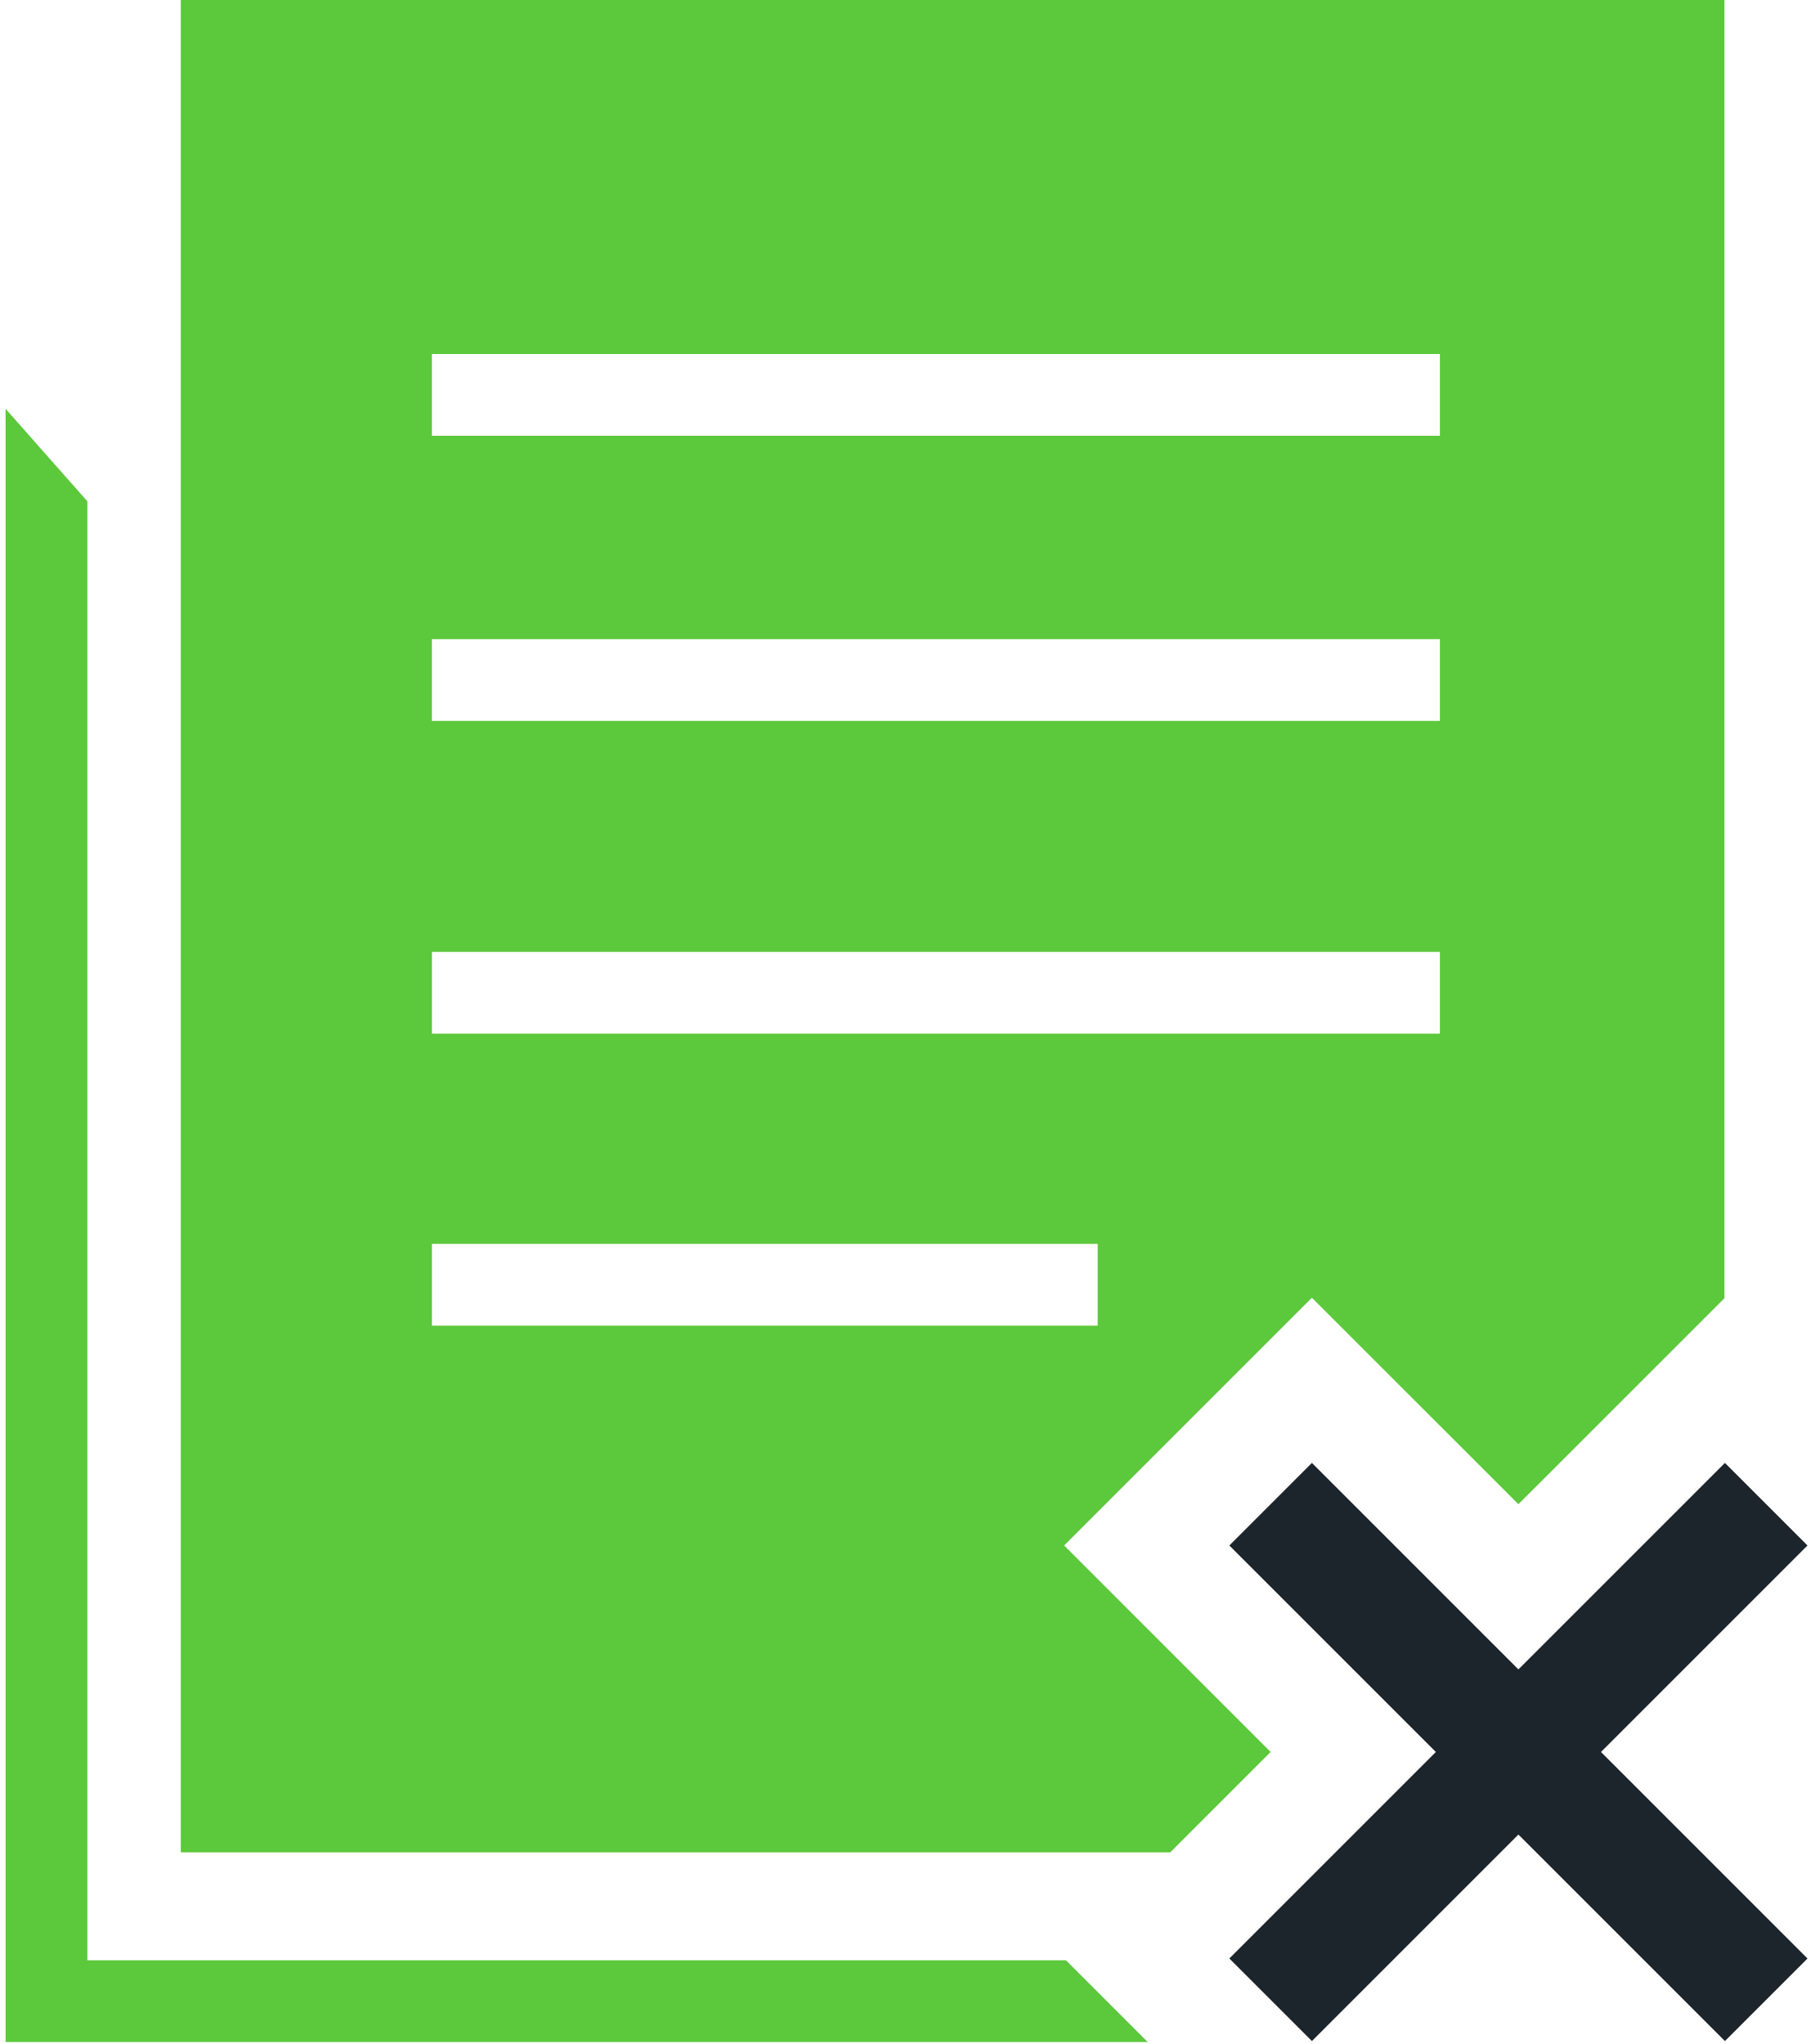
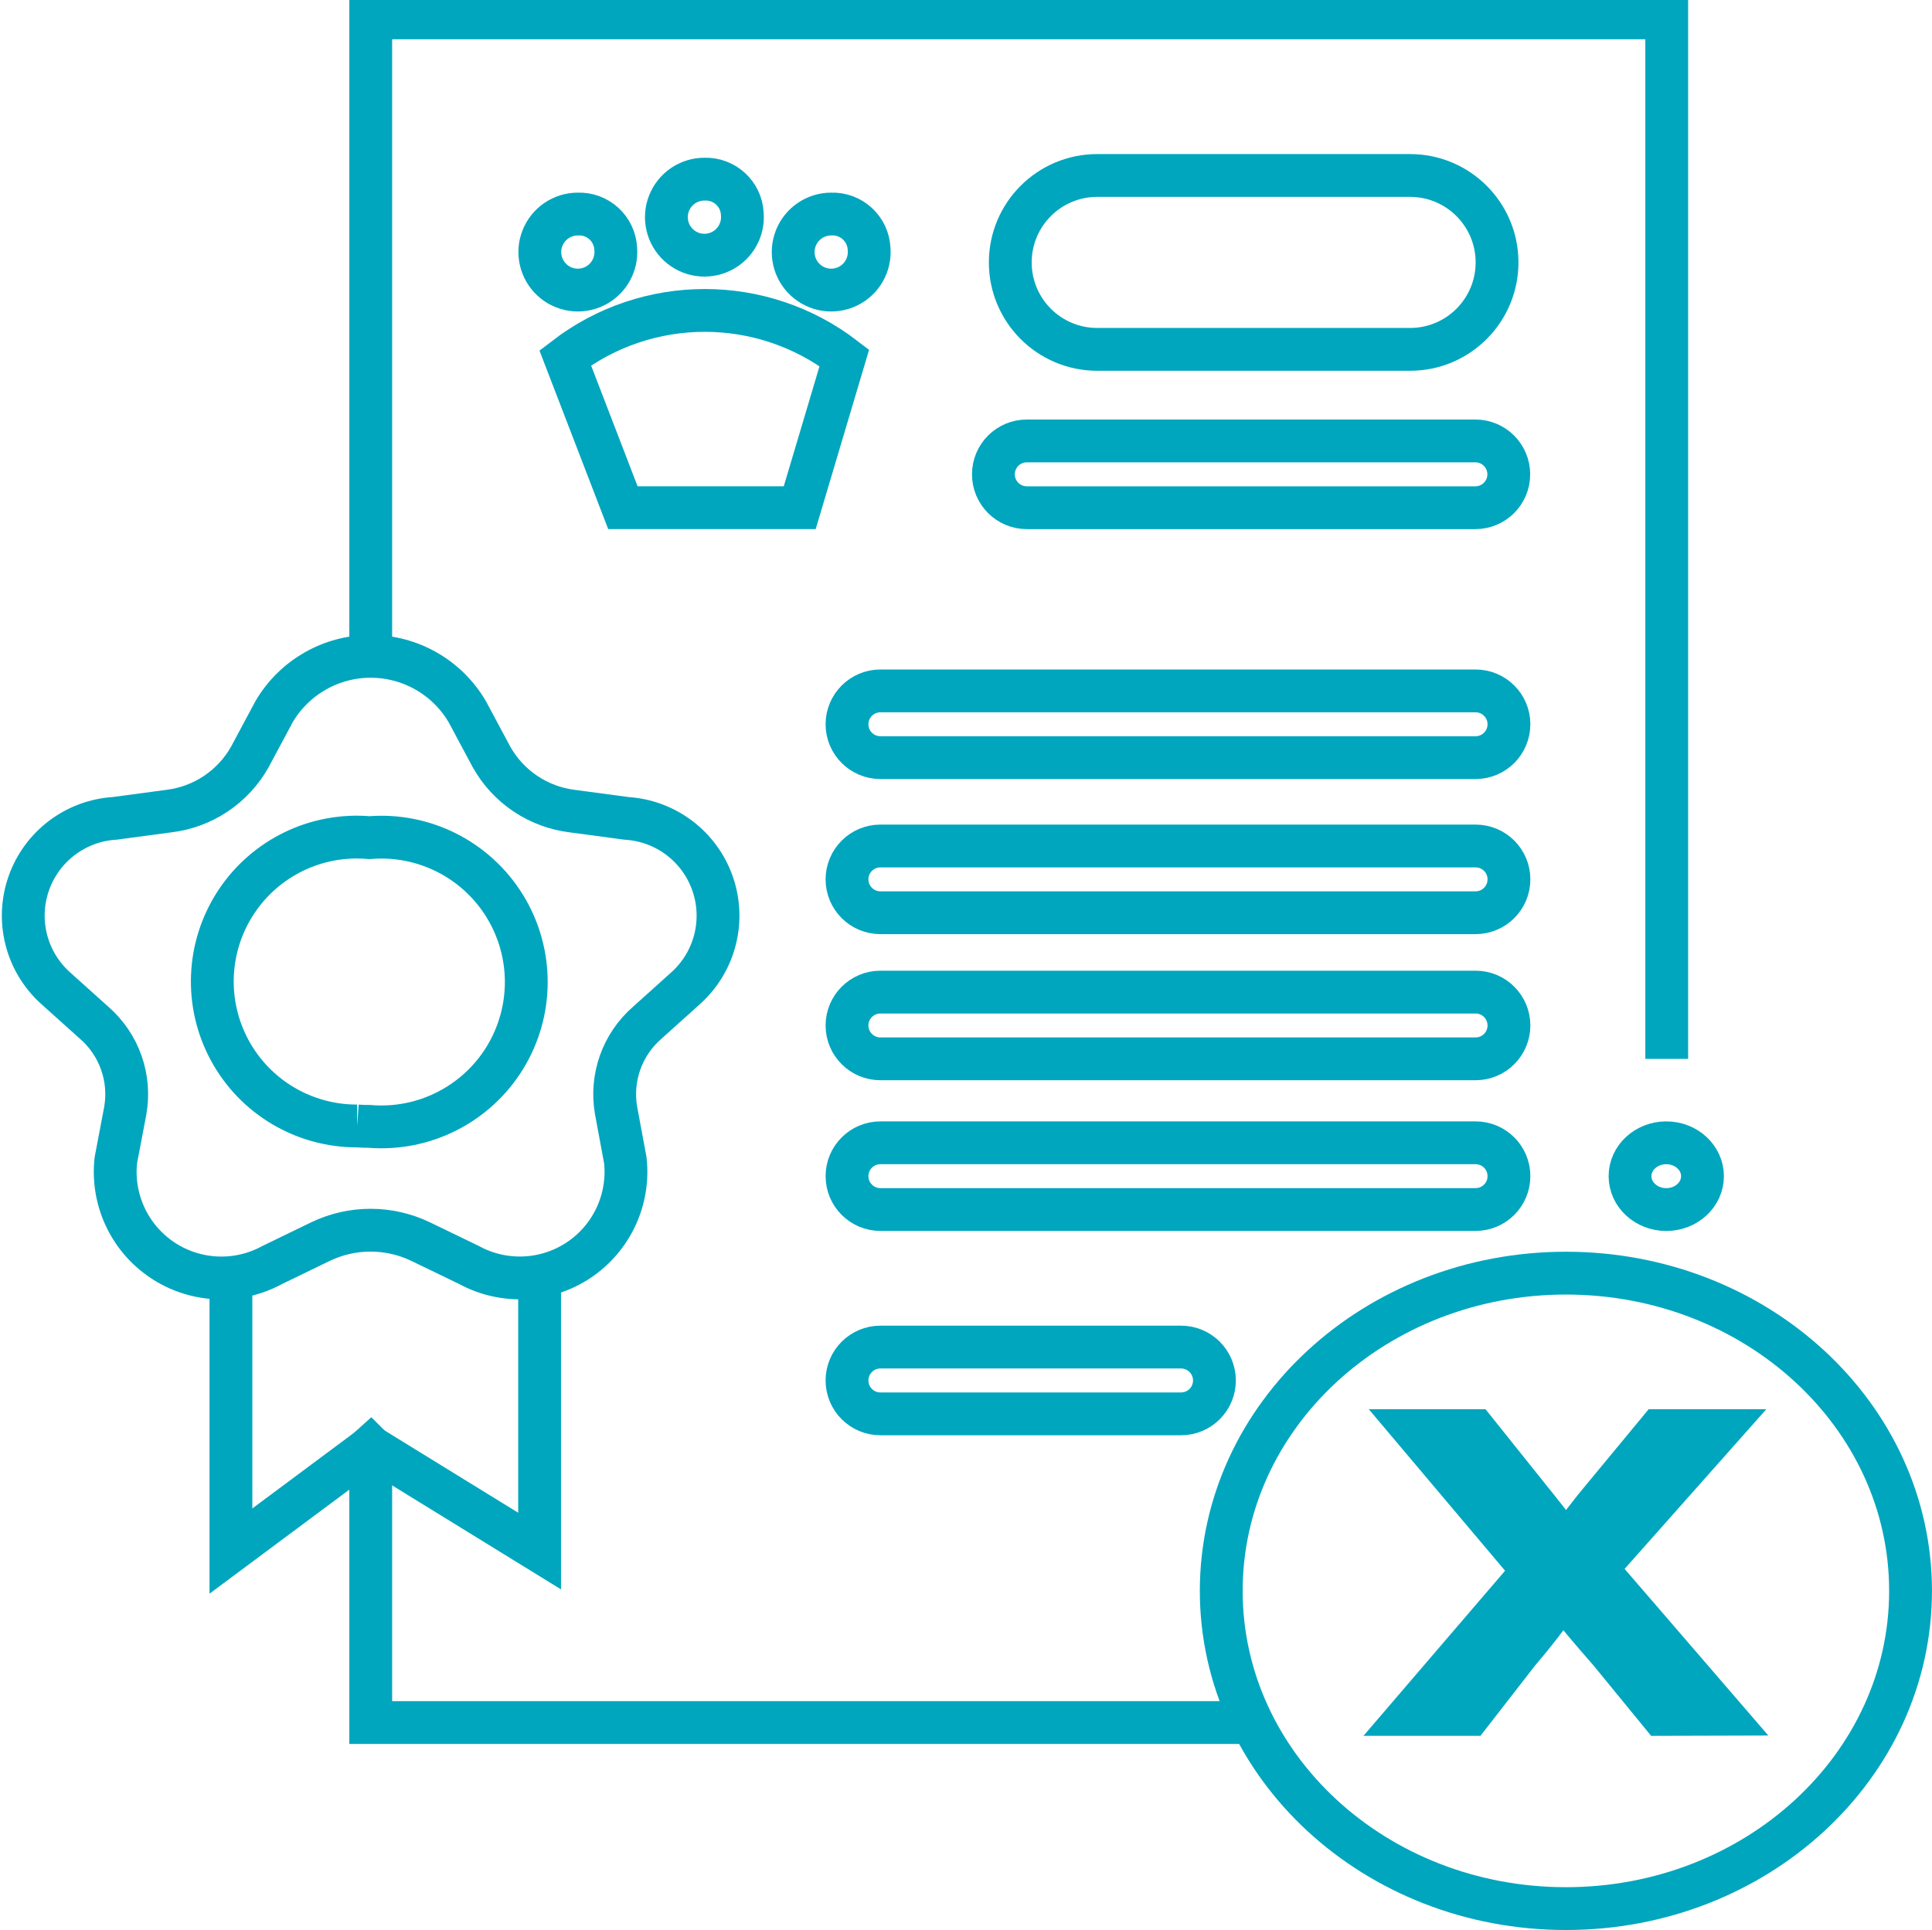
- <svg xmlns="http://www.w3.org/2000/svg" width="31" height="35" viewBox="0 0 31 35">
-   <g fill="none" fill-rule="evenodd">
-     <path fill="#5CC83B" d="M29.528 22.23L26 25.757l-3.536-3.535-4.242 4.242L21.757 30l-1.718 1.718H3.096V0h26.432v22.23zm-9.876 12.736H.096V7l1.4 1.584v24.982h16.756l1.4 1.4zM7.396 7.462h17.26v-1.4H7.395v1.4zm0 4.882h17.26v-1.4H7.395v1.4zm0 5.356h17.26v-1.4H7.396v1.4zm0 5h11.4v-1.4h-11.4v1.4z" />
-     <path fill="#1C242C" fill-rule="nonzero" d="M26 31.414l-3.536 3.536-1.414-1.414L24.586 30l-3.536-3.536 1.414-1.414L26 28.586l3.536-3.536 1.414 1.414L27.414 30l3.536 3.536-1.414 1.414z" />
+ <svg xmlns="http://www.w3.org/2000/svg" width="45.12" height="45.083" viewBox="0 0 45.12 45.083">
+   <defs>
+     <clipPath id="clip-path">
+       <rect id="Rectangle_1009" data-name="Rectangle 1009" width="45" height="45" fill="rgba(0,0,0,0)" stroke="#00a6be" stroke-width="1" />
+     </clipPath>
+   </defs>
+   <g id="Request_Cancellation" data-name="Request Cancellation" transform="translate(0.073)">
+     <g id="Group_1409" data-name="Group 1409">
+       <g id="Group_1408" data-name="Group 1408" clip-path="url(#clip-path)">
+         <path id="Path_2274" data-name="Path 2274" d="M49.238,25.318V1H18.971V15.915" transform="translate(-10.386 -0.583)" fill="rgba(0,0,0,0)" stroke="#00a6be" stroke-miterlimit="10" stroke-width="1" />
+       </g>
+     </g>
+     <path id="Path_2275" data-name="Path 2275" d="M39.7,87.855H18.972V81.708" transform="translate(-10.387 -47.617)" fill="rgba(0,0,0,0)" stroke="#00a6be" stroke-miterlimit="10" stroke-width="1" />
+     <g id="Group_1411" data-name="Group 1411" transform="translate(0.452 4.099)">
+       <g id="Group_1413" data-name="Group 1413">
+         <rect id="Rectangle_1010" data-name="Rectangle 1010" width="11.368" height="4.062" rx="2.031" transform="translate(23.069)" fill="rgba(0,0,0,0)" stroke="#00a6be" stroke-miterlimit="10" stroke-width="1" />
+         <rect id="Rectangle_1011" data-name="Rectangle 1011" width="12.036" height="1.56" rx="0.78" transform="translate(22.675 6.201)" fill="rgba(0,0,0,0)" stroke="#00a6be" stroke-miterlimit="10" stroke-width="1" />
+         <path id="Rectangle_1012" data-name="Rectangle 1012" d="M.78,0h13.9a.779.779,0,0,1,.779.779v0a.78.78,0,0,1-.78.78H.78A.78.78,0,0,1,0,.78v0A.78.78,0,0,1,.78,0Z" transform="translate(19.256 12.04)" fill="rgba(0,0,0,0)" stroke="#00a6be" stroke-miterlimit="10" stroke-width="1" />
+         <path id="Rectangle_1013" data-name="Rectangle 1013" d="M.78,0h13.9a.779.779,0,0,1,.779.779v0a.78.78,0,0,1-.78.78H.78A.78.78,0,0,1,0,.78v0A.78.78,0,0,1,.78,0Z" transform="translate(19.256 15.663)" fill="rgba(0,0,0,0)" stroke="#00a6be" stroke-miterlimit="10" stroke-width="1" />
+         <path id="Rectangle_1014" data-name="Rectangle 1014" d="M.78,0h13.9a.779.779,0,0,1,.779.779v0a.78.78,0,0,1-.78.78H.78A.78.78,0,0,1,0,.78v0A.78.78,0,0,1,.78,0Z" transform="translate(19.256 19.076)" fill="rgba(0,0,0,0)" stroke="#00a6be" stroke-miterlimit="10" stroke-width="1" />
+         <path id="Rectangle_1015" data-name="Rectangle 1015" d="M.78,0h13.9a.779.779,0,0,1,.779.779v0a.78.78,0,0,1-.78.78H.78A.78.78,0,0,1,0,.78v0A.78.78,0,0,1,.78,0Z" transform="translate(19.256 22.596)" fill="rgba(0,0,0,0)" stroke="#00a6be" stroke-miterlimit="10" stroke-width="1" />
+         <rect id="Rectangle_1016" data-name="Rectangle 1016" width="8.581" height="1.56" rx="0.78" transform="translate(19.256 27.368)" fill="rgba(0,0,0,0)" stroke="#00a6be" stroke-miterlimit="10" stroke-width="1" />
+         <path id="Path_2276" data-name="Path 2276" d="M29.477,12.8a.888.888,0,1,1-.885-.816A.853.853,0,0,1,29.477,12.8Z" transform="translate(-15.622 -11.083)" fill="rgba(0,0,0,0)" stroke="#00a6be" stroke-miterlimit="10" stroke-width="1" />
+         <path id="Path_2277" data-name="Path 2277" d="M36.009,10.845a.888.888,0,1,1-.885-.816A.853.853,0,0,1,36.009,10.845Z" transform="translate(-19.198 -9.943)" fill="rgba(0,0,0,0)" stroke="#00a6be" stroke-miterlimit="10" stroke-width="1" />
+         <path id="Path_2278" data-name="Path 2278" d="M42.552,12.8a.888.888,0,1,1-.885-.816A.853.853,0,0,1,42.552,12.8Z" transform="translate(-22.78 -11.083)" fill="rgba(0,0,0,0)" stroke="#00a6be" stroke-miterlimit="10" stroke-width="1" />
+         <path id="Path_2279" data-name="Path 2279" d="M30.358,21.974l-1.347-3.5a5.35,5.35,0,0,1,6.519,0l-1.042,3.5Z" transform="translate(-16.336 -14.214)" fill="rgba(0,0,0,0)" stroke="#00a6be" stroke-miterlimit="10" stroke-width="1" />
+         <path id="Path_2280" data-name="Path 2280" d="M14.193,53.63a3.374,3.374,0,1,1,.287-6.735,3.384,3.384,0,1,1,0,6.745q-.145,0-.287-.01" transform="translate(-6.377 -31.427)" fill="rgba(0,0,0,0)" stroke="#00a6be" stroke-miterlimit="10" stroke-width="1" />
+         <path id="Path_2281" data-name="Path 2281" d="M11.388,38.039l.564,1.054a2.513,2.513,0,0,0,1.894,1.269l1.261.169A2.277,2.277,0,0,1,16.5,44.487l-.912.82a2.212,2.212,0,0,0-.724,2.054l.215,1.158a2.479,2.479,0,0,1-3.65,2.445L10.3,50.418a2.7,2.7,0,0,0-2.342,0l-1.128.547a2.479,2.479,0,0,1-3.65-2.445L3.4,47.361a2.212,2.212,0,0,0-.724-2.054l-.913-.82A2.277,2.277,0,0,1,3.157,40.53l1.261-.169a2.512,2.512,0,0,0,1.894-1.269l.564-1.054A2.615,2.615,0,0,1,11.388,38.039Z" transform="translate(-1 -25.513)" fill="rgba(0,0,0,0)" stroke="#00a6be" stroke-miterlimit="10" stroke-width="1" />
+         <path id="Path_2282" data-name="Path 2282" d="M18.971,75.454l3.945,2.43v-6.41" transform="translate(-10.839 -45.751)" fill="rgba(0,0,0,0)" stroke="#00a6be" stroke-miterlimit="10" stroke-width="1" />
+         <path id="Path_2283" data-name="Path 2283" d="M11.757,71.277v6.492l3.265-2.43" transform="translate(-6.889 -45.636)" fill="rgba(0,0,0,0)" stroke="#00a6be" stroke-miterlimit="10" stroke-width="1" />
+         <ellipse id="Ellipse_147" data-name="Ellipse 147" cx="0.846" cy="0.78" rx="0.846" ry="0.78" transform="translate(37.543 22.596)" fill="rgba(0,0,0,0)" stroke="#00a6be" stroke-miterlimit="10" stroke-width="1" />
+         <line id="Line_438" data-name="Line 438" y1="0.393" transform="translate(8.132 29.671)" fill="none" stroke="#00a6be" stroke-miterlimit="10" stroke-width="1" />
+         <path id="Path_2285" data-name="Path 2285" d="M0,0,.137.007l0,.065L0,.067Z" transform="matrix(0.707, -0.707, 0.707, 0.707, 8.027, 29.788)" fill="none" stroke="#00a6be" stroke-width="1" />
+         <ellipse id="Ellipse_148" data-name="Ellipse 148" cx="8.049" cy="7.422" rx="8.049" ry="7.422" transform="translate(27.996 25.641)" fill="rgba(0,0,0,0)" stroke="#00a6be" stroke-miterlimit="10" stroke-width="1" />
+         <path id="Path_2284" data-name="Path 2284" d="M78.483,86.722l-1.2-1.466c-.489-.56-.8-.925-1.089-1.308h-.028a16.136,16.136,0,0,1-1.019,1.318l-1.131,1.456h-1.4l2.876-3.354-2.764-3.276h1.41l1.243,1.554c.349.433.614.767.865,1.121h.042a13.717,13.717,0,0,1,.852-1.121l1.285-1.554h1.4l-2.862,3.226,2.932,3.4Z" transform="translate(-40.211 -50.773)" fill="#00a6be" stroke="#00a6be" stroke-width="1" />
+       </g>
+     </g>
  </g>
</svg>
